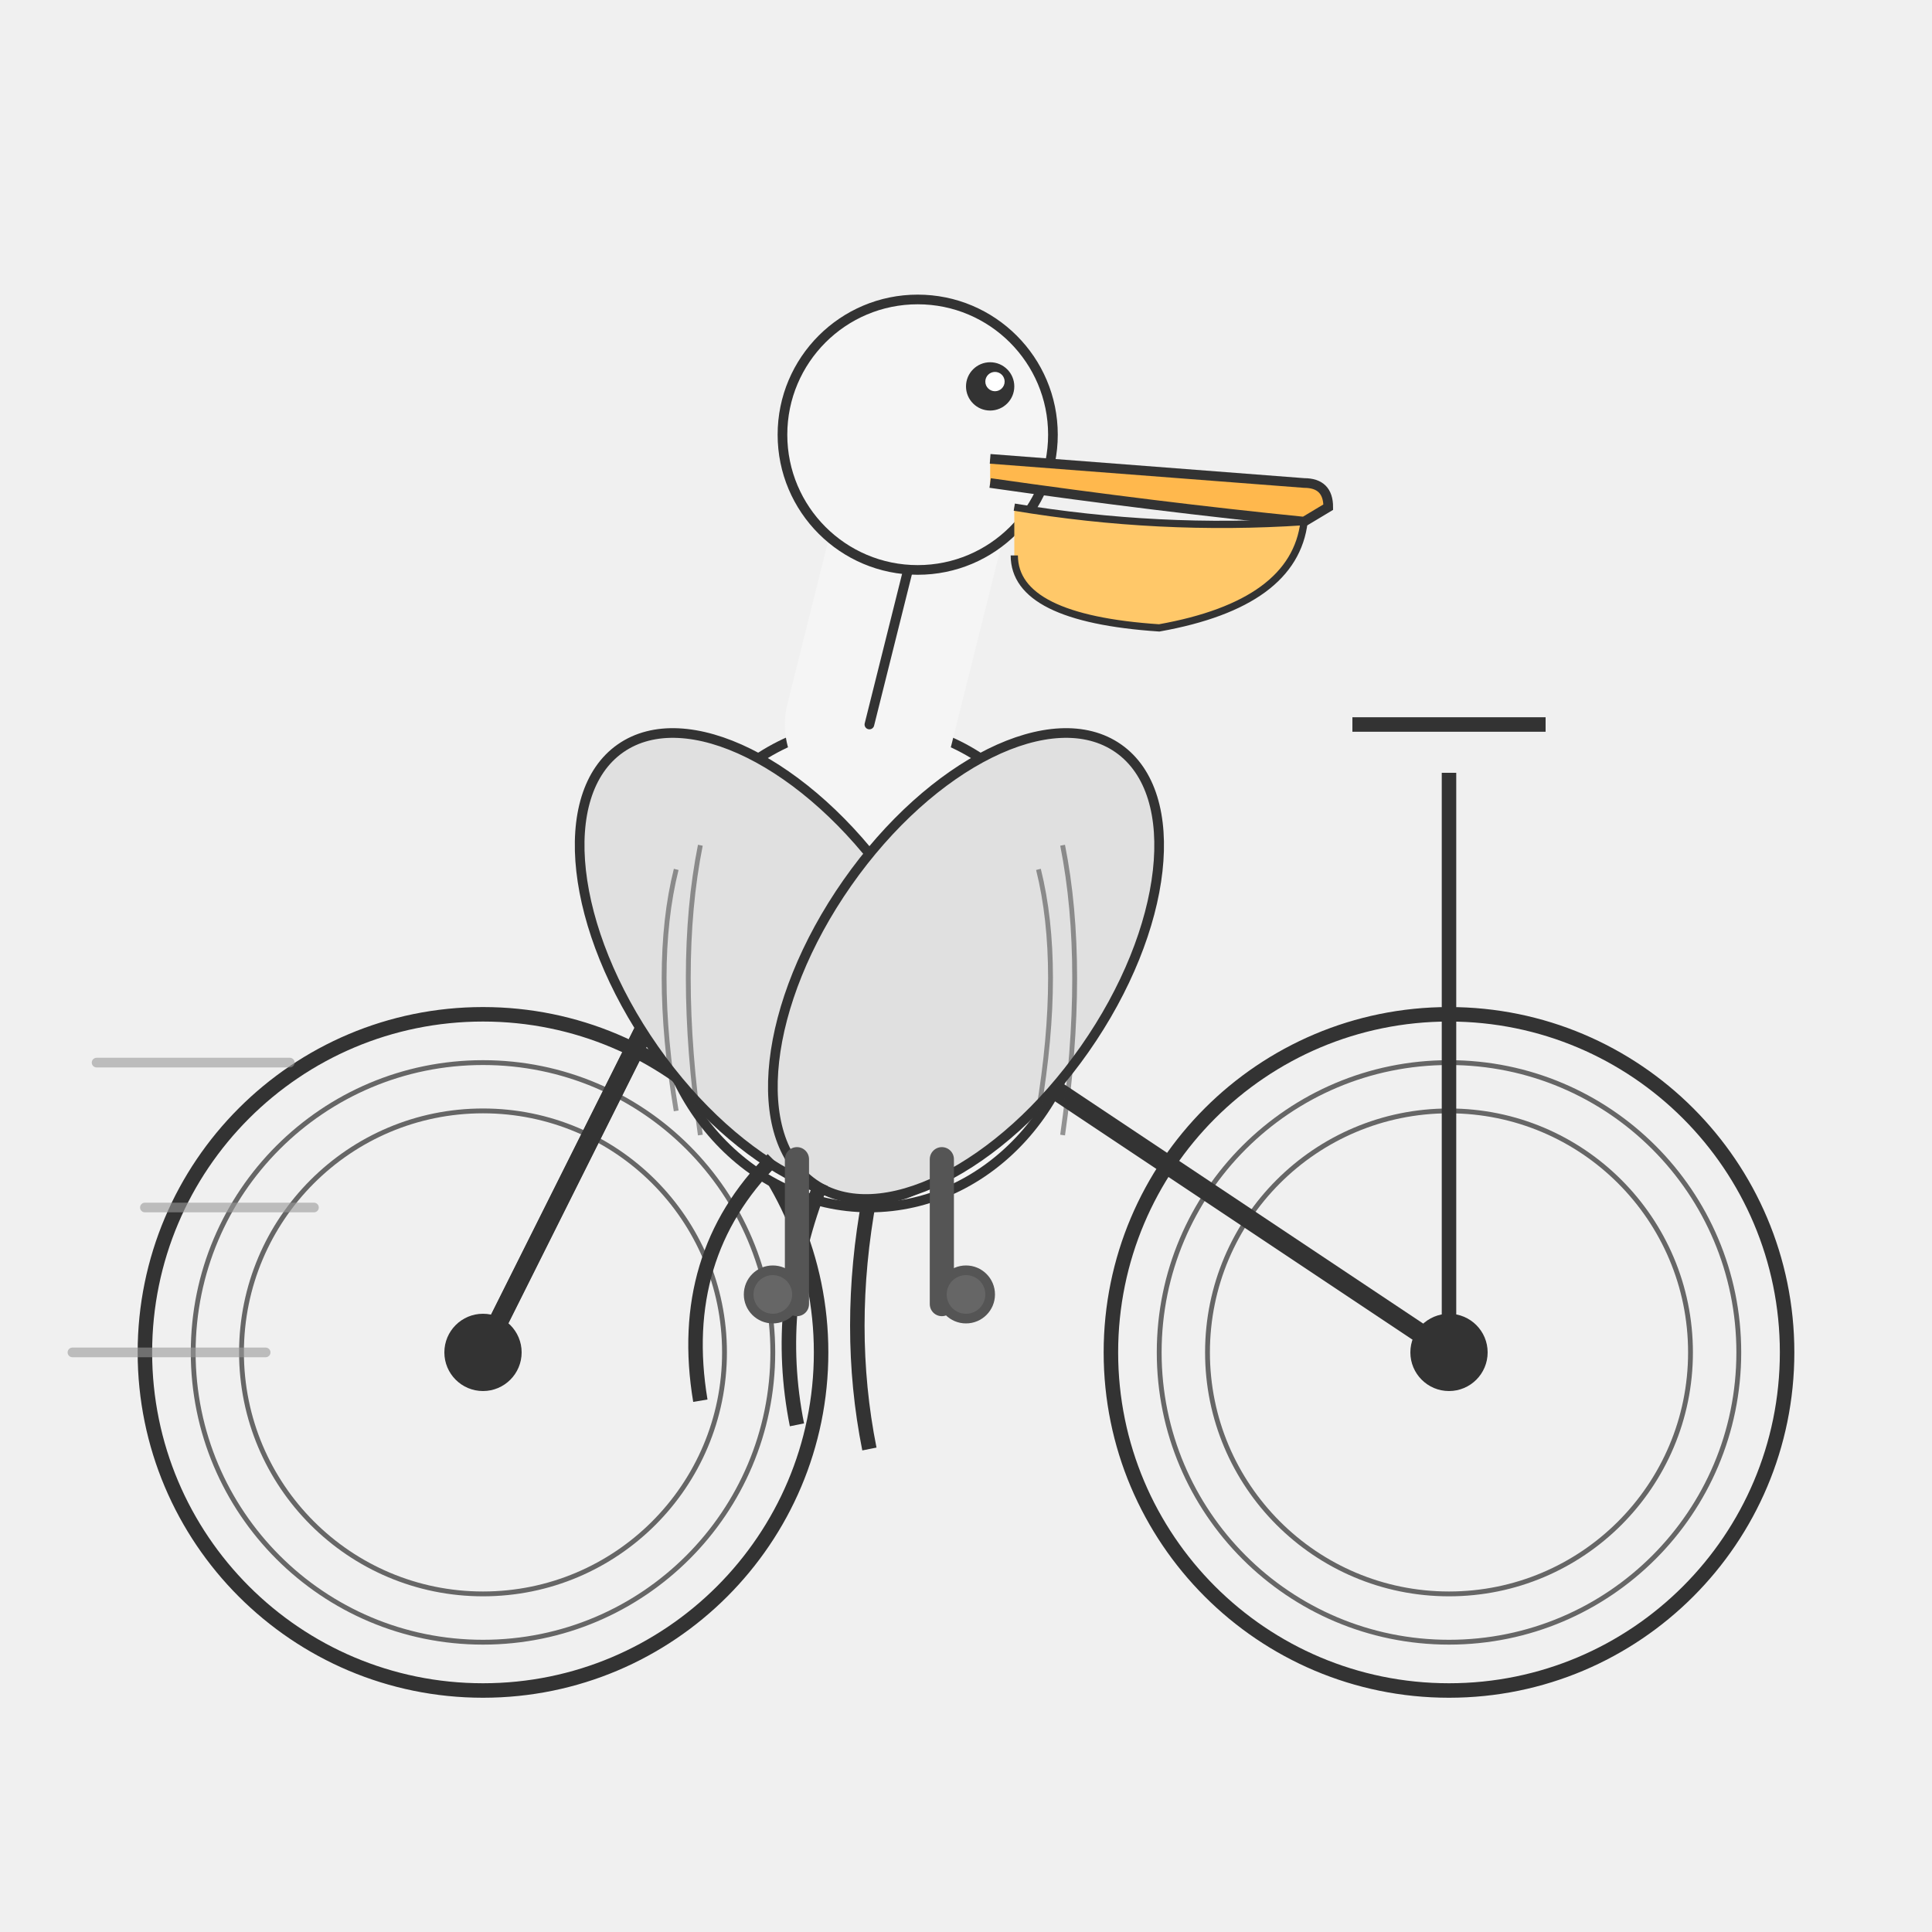
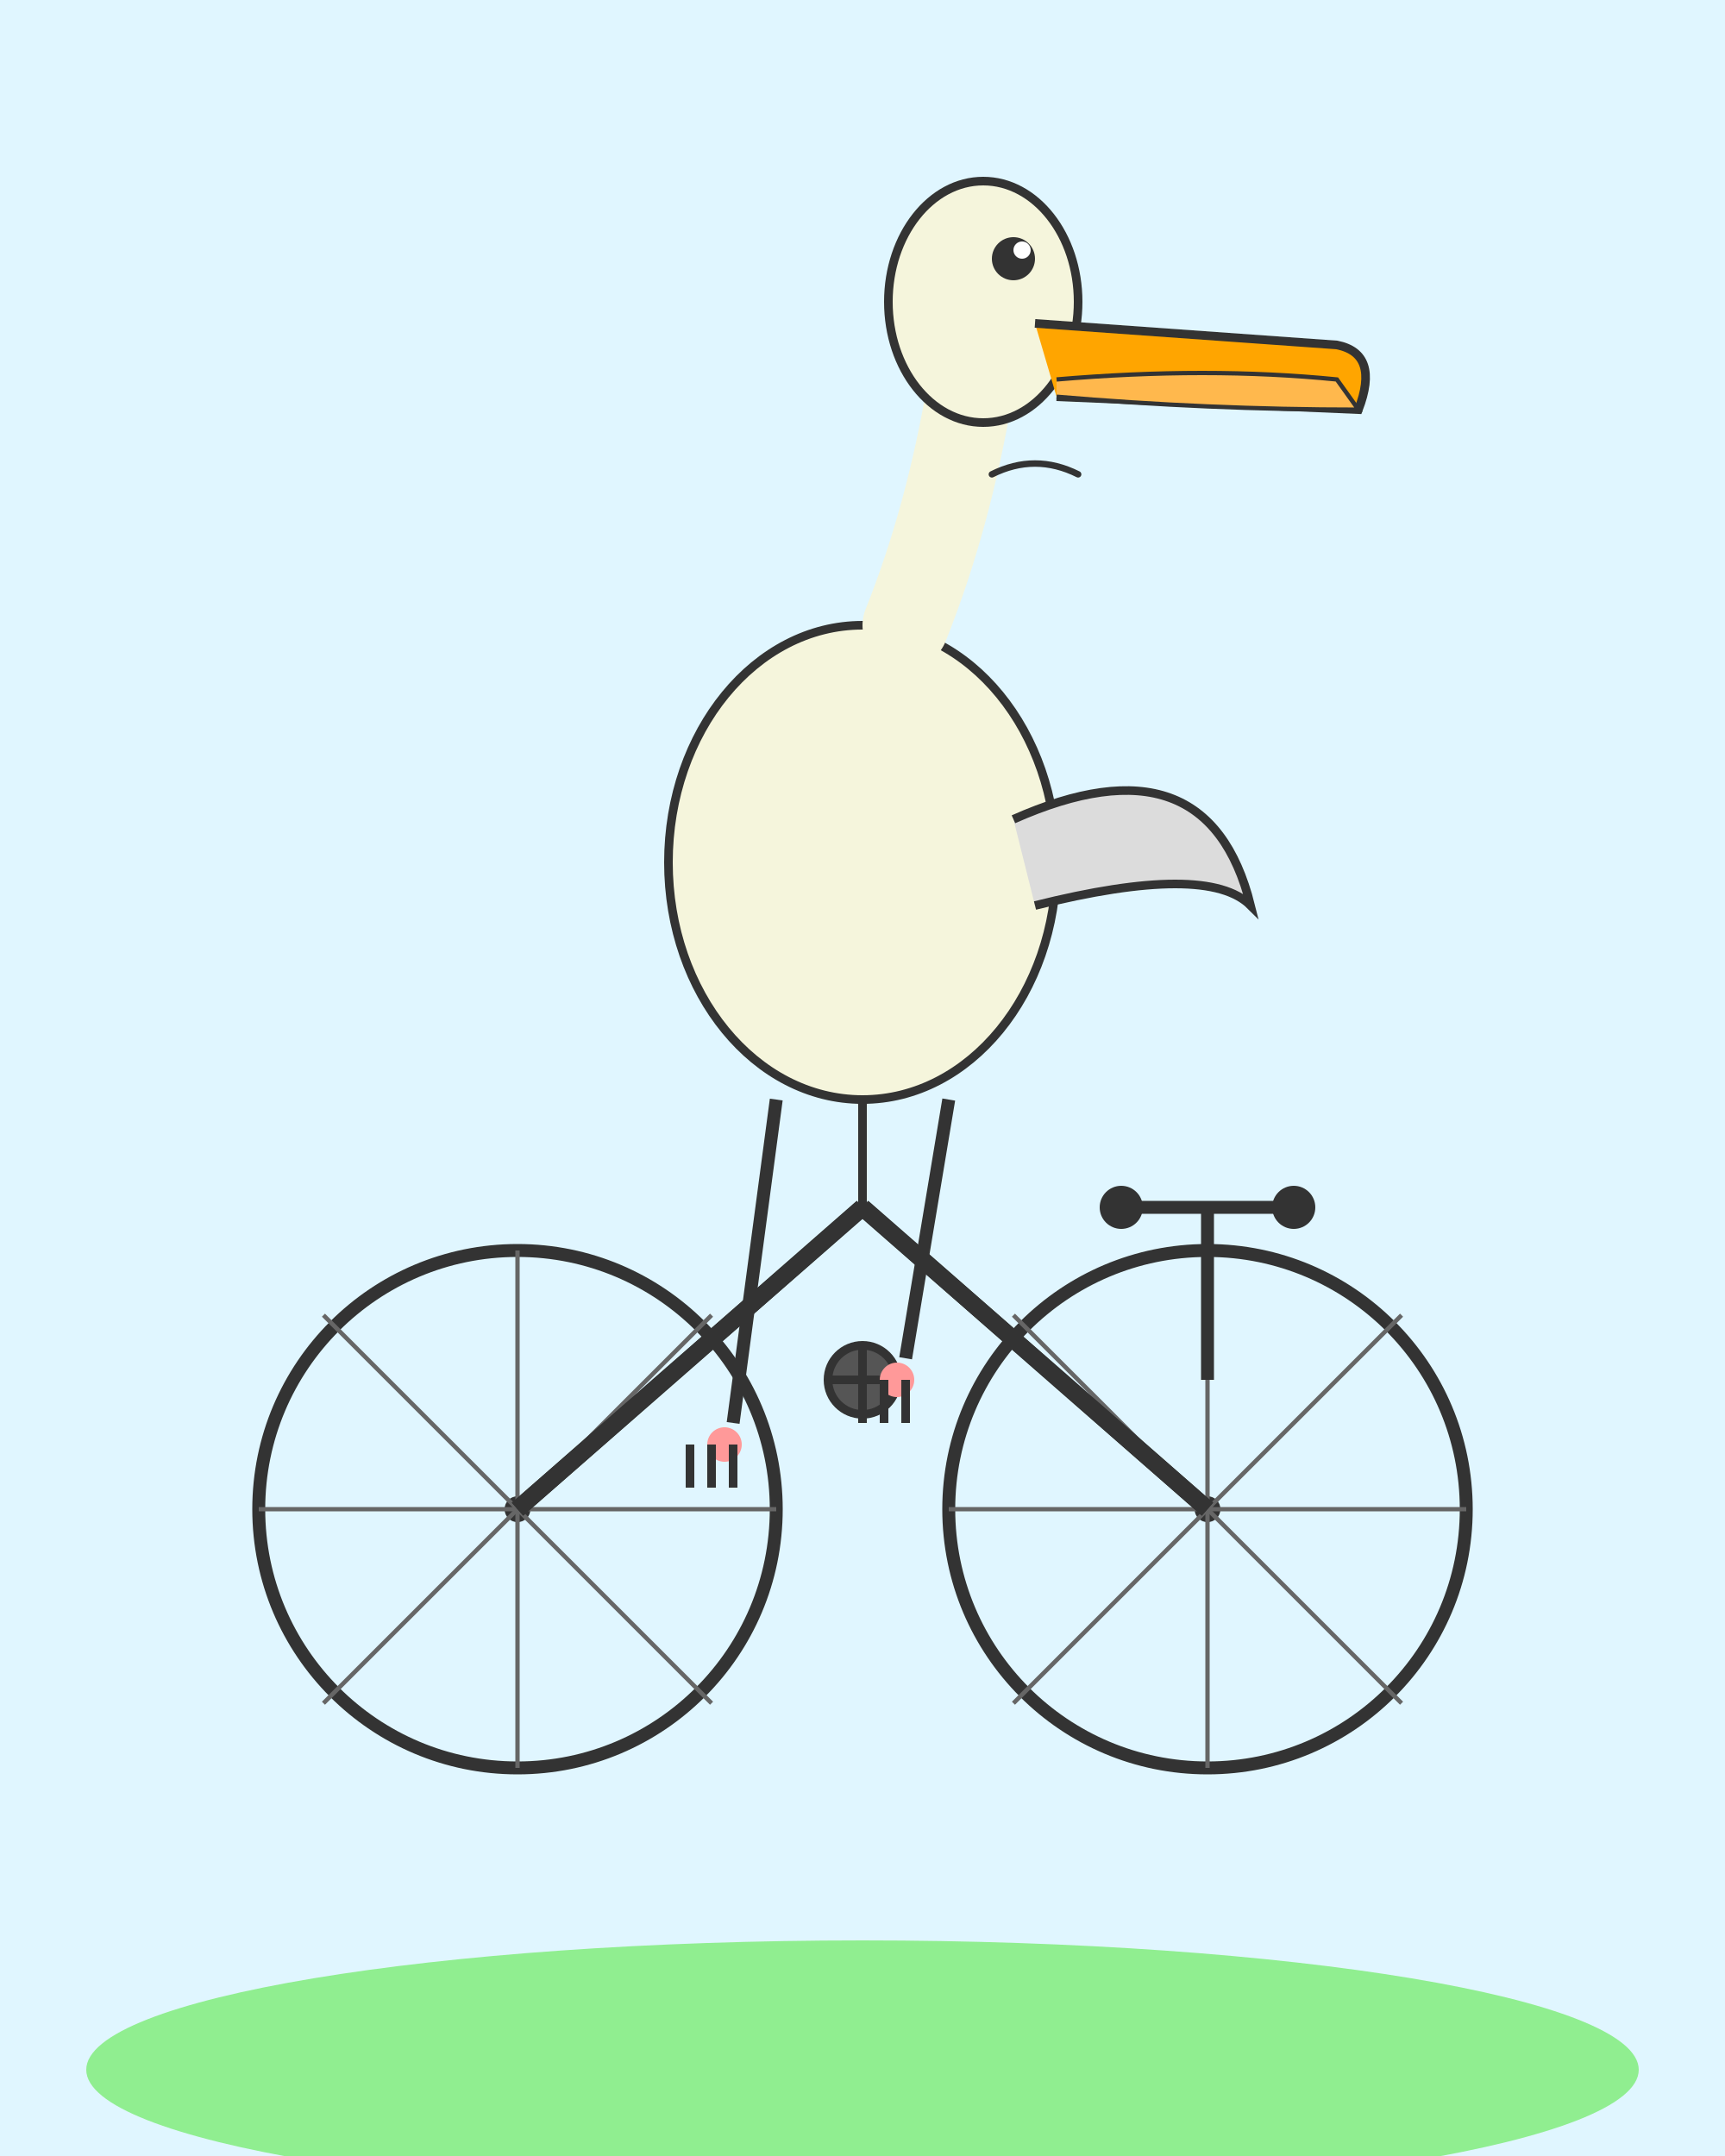
- <svg xmlns="http://www.w3.org/2000/svg" viewBox="0 0 400 400">
+ <svg xmlns="http://www.w3.org/2000/svg" viewBox="0 0 400 500">
+   <rect width="400" height="500" fill="#e0f6ff" />
+   <ellipse cx="200" cy="480" rx="180" ry="30" fill="#90ee90" />
  <g id="bicycle">
-     <circle cx="100" cy="280" r="70" fill="none" stroke="#333" stroke-width="3" />
-     <circle cx="100" cy="280" r="60" fill="none" stroke="#666" stroke-width="1" />
-     <circle cx="100" cy="280" r="50" fill="none" stroke="#666" stroke-width="1" />
-     <circle cx="100" cy="280" r="8" fill="#333" />
-     <circle cx="300" cy="280" r="70" fill="none" stroke="#333" stroke-width="3" />
-     <circle cx="300" cy="280" r="60" fill="none" stroke="#666" stroke-width="1" />
-     <circle cx="300" cy="280" r="50" fill="none" stroke="#666" stroke-width="1" />
-     <circle cx="300" cy="280" r="8" fill="#333" />
-     <line x1="100" y1="280" x2="150" y2="180" stroke="#333" stroke-width="4" />
-     <line x1="150" y1="180" x2="300" y2="280" stroke="#333" stroke-width="4" />
-     <line x1="150" y1="180" x2="100" y2="280" stroke="#333" stroke-width="4" />
-     <line x1="150" y1="180" x2="200" y2="240" stroke="#333" stroke-width="3" />
-     <line x1="300" y1="280" x2="300" y2="160" stroke="#333" stroke-width="3" />
-     <line x1="280" y1="150" x2="320" y2="150" stroke="#333" stroke-width="3" />
-     <ellipse cx="150" cy="170" rx="25" ry="8" fill="#555" stroke="#333" stroke-width="2" />
-     <line x1="150" y1="178" x2="150" y2="190" stroke="#333" stroke-width="2" />
+     <circle cx="120" cy="350" r="60" fill="none" stroke="#333" stroke-width="3" />
+     <circle cx="120" cy="350" r="3" fill="#333" />
+     <line x1="120" y1="290" x2="120" y2="410" stroke="#666" stroke-width="1" />
+     <line x1="60" y1="350" x2="180" y2="350" stroke="#666" stroke-width="1" />
+     <line x1="75" y1="305" x2="165" y2="395" stroke="#666" stroke-width="1" />
+     <line x1="75" y1="395" x2="165" y2="305" stroke="#666" stroke-width="1" />
+     <circle cx="280" cy="350" r="60" fill="none" stroke="#333" stroke-width="3" />
+     <circle cx="280" cy="350" r="3" fill="#333" />
+     <line x1="280" y1="290" x2="280" y2="410" stroke="#666" stroke-width="1" />
+     <line x1="220" y1="350" x2="340" y2="350" stroke="#666" stroke-width="1" />
+     <line x1="235" y1="305" x2="325" y2="395" stroke="#666" stroke-width="1" />
+     <line x1="235" y1="395" x2="325" y2="305" stroke="#666" stroke-width="1" />
+     <line x1="120" y1="350" x2="200" y2="280" stroke="#333" stroke-width="4" />
+     <line x1="200" y1="280" x2="280" y2="350" stroke="#333" stroke-width="4" />
+     <line x1="200" y1="280" x2="120" y2="350" stroke="#333" stroke-width="4" />
+     <line x1="200" y1="280" x2="280" y2="350" stroke="#333" stroke-width="4" />
+     <line x1="200" y1="280" x2="200" y2="240" stroke="#333" stroke-width="2" />
+     <ellipse cx="200" cy="235" rx="25" ry="12" fill="#8b4513" stroke="#333" stroke-width="2" />
+     <line x1="280" y1="320" x2="280" y2="280" stroke="#333" stroke-width="3" />
+     <line x1="260" y1="280" x2="300" y2="280" stroke="#333" stroke-width="3" />
+     <circle cx="260" cy="280" r="5" fill="#333" />
+     <circle cx="300" cy="280" r="5" fill="#333" />
+     <circle cx="200" cy="320" r="8" fill="#555" stroke="#333" stroke-width="2" />
+     <line x1="200" y1="312" x2="200" y2="328" stroke="#333" stroke-width="2" />
+     <line x1="192" y1="320" x2="208" y2="320" stroke="#333" stroke-width="2" />
  </g>
  <g id="pelican">
-     <ellipse cx="180" cy="200" rx="45" ry="50" fill="#f5f5f5" stroke="#333" stroke-width="2" />
-     <path d="M 180 150 Q 185 130 190 110" stroke="#f5f5f5" stroke-width="35" fill="none" stroke-linecap="round" />
-     <path d="M 180 150 Q 185 130 190 110" stroke="#333" stroke-width="2" fill="none" stroke-linecap="round" />
-     <circle cx="190" cy="90" r="28" fill="#f5f5f5" stroke="#333" stroke-width="2" />
-     <circle cx="205" cy="80" r="5" fill="#333" />
-     <circle cx="206" cy="79" r="2" fill="#fff" />
-     <path d="M 205 95 L 270 100 Q 275 100 275 105 L 270 108 Q 240 105 205 100" fill="#FFB84D" stroke="#333" stroke-width="2" />
-     <path d="M 210 105 Q 240 110 270 108 Q 268 125 240 130 Q 210 128 210 115" fill="#FFC869" stroke="#333" stroke-width="1.5" />
-     <ellipse cx="160" cy="200" rx="30" ry="55" fill="#e0e0e0" stroke="#333" stroke-width="2" transform="rotate(-35 160 200)" />
-     <ellipse cx="200" cy="200" rx="30" ry="55" fill="#e0e0e0" stroke="#333" stroke-width="2" transform="rotate(35 200 200)" />
-     <path d="M 140 180 Q 135 200 140 230" stroke="#333" stroke-width="1" fill="none" opacity="0.5" />
-     <path d="M 145 175 Q 140 200 145 235" stroke="#333" stroke-width="1" fill="none" opacity="0.5" />
-     <path d="M 220 175 Q 225 200 220 235" stroke="#333" stroke-width="1" fill="none" opacity="0.5" />
-     <path d="M 215 180 Q 220 200 215 230" stroke="#333" stroke-width="1" fill="none" opacity="0.5" />
-     <path d="M 160 240 Q 140 260 145 290" stroke="#333" stroke-width="3" fill="none" />
-     <path d="M 170 245 Q 160 270 165 295" stroke="#333" stroke-width="3" fill="none" />
-     <path d="M 180 248 Q 175 275 180 300" stroke="#333" stroke-width="3" fill="none" />
-     <line x1="165" y1="240" x2="165" y2="270" stroke="#555" stroke-width="5" stroke-linecap="round" />
-     <line x1="195" y1="240" x2="195" y2="270" stroke="#555" stroke-width="5" stroke-linecap="round" />
-     <circle cx="160" cy="268" r="6" fill="#555" />
-     <circle cx="200" cy="268" r="6" fill="#555" />
+     <ellipse cx="200" cy="200" rx="45" ry="55" fill="#f5f5dc" stroke="#333" stroke-width="2" />
+     <path d="M 235 190 Q 280 170 290 210 Q 280 200 240 210" fill="#dcdcdc" stroke="#333" stroke-width="2" />
+     <path d="M 210 145 Q 220 120 225 90" stroke="#f5f5dc" stroke-width="20" fill="none" stroke-linecap="round" />
+     <ellipse cx="228" cy="70" rx="22" ry="28" fill="#f5f5dc" stroke="#333" stroke-width="2" />
+     <circle cx="235" cy="60" r="5" fill="#333" />
+     <circle cx="237" cy="58" r="2" fill="white" />
+     <path d="M 240 75 L 310 80 Q 320 82 315 95 L 245 92" fill="#ffa500" stroke="#333" stroke-width="2" />
+     <path d="M 245 92 Q 280 95 315 95 L 310 88 Q 280 85 245 88" fill="#ffb84d" stroke="#333" stroke-width="1" />
+     <line x1="180" y1="255" x2="170" y2="330" stroke="#333" stroke-width="3" />
+     <g>
+       <circle cx="168" cy="335" r="4" fill="#ff9999" />
+       <line x1="160" y1="335" x2="160" y2="345" stroke="#333" stroke-width="2" />
+       <line x1="165" y1="335" x2="165" y2="345" stroke="#333" stroke-width="2" />
+       <line x1="170" y1="335" x2="170" y2="345" stroke="#333" stroke-width="2" />
+     </g>
+     <line x1="220" y1="255" x2="210" y2="315" stroke="#333" stroke-width="3" />
+     <g>
+       <circle cx="208" cy="320" r="4" fill="#ff9999" />
+       <line x1="200" y1="320" x2="200" y2="330" stroke="#333" stroke-width="2" />
+       <line x1="205" y1="320" x2="205" y2="330" stroke="#333" stroke-width="2" />
+       <line x1="210" y1="320" x2="210" y2="330" stroke="#333" stroke-width="2" />
+     </g>
  </g>
-   <circle cx="160" cy="268" r="4" fill="#666" />
-   <circle cx="200" cy="268" r="4" fill="#666" />
-   <line x1="20" y1="220" x2="60" y2="220" stroke="#999" stroke-width="2" opacity="0.6" stroke-linecap="round" />
-   <line x1="30" y1="250" x2="65" y2="250" stroke="#999" stroke-width="2" opacity="0.6" stroke-linecap="round" />
-   <line x1="15" y1="280" x2="55" y2="280" stroke="#999" stroke-width="2" opacity="0.6" stroke-linecap="round" />
+   <path d="M 230 110 Q 240 105 250 110" stroke="#333" stroke-width="1.5" fill="none" stroke-linecap="round" />
</svg>
